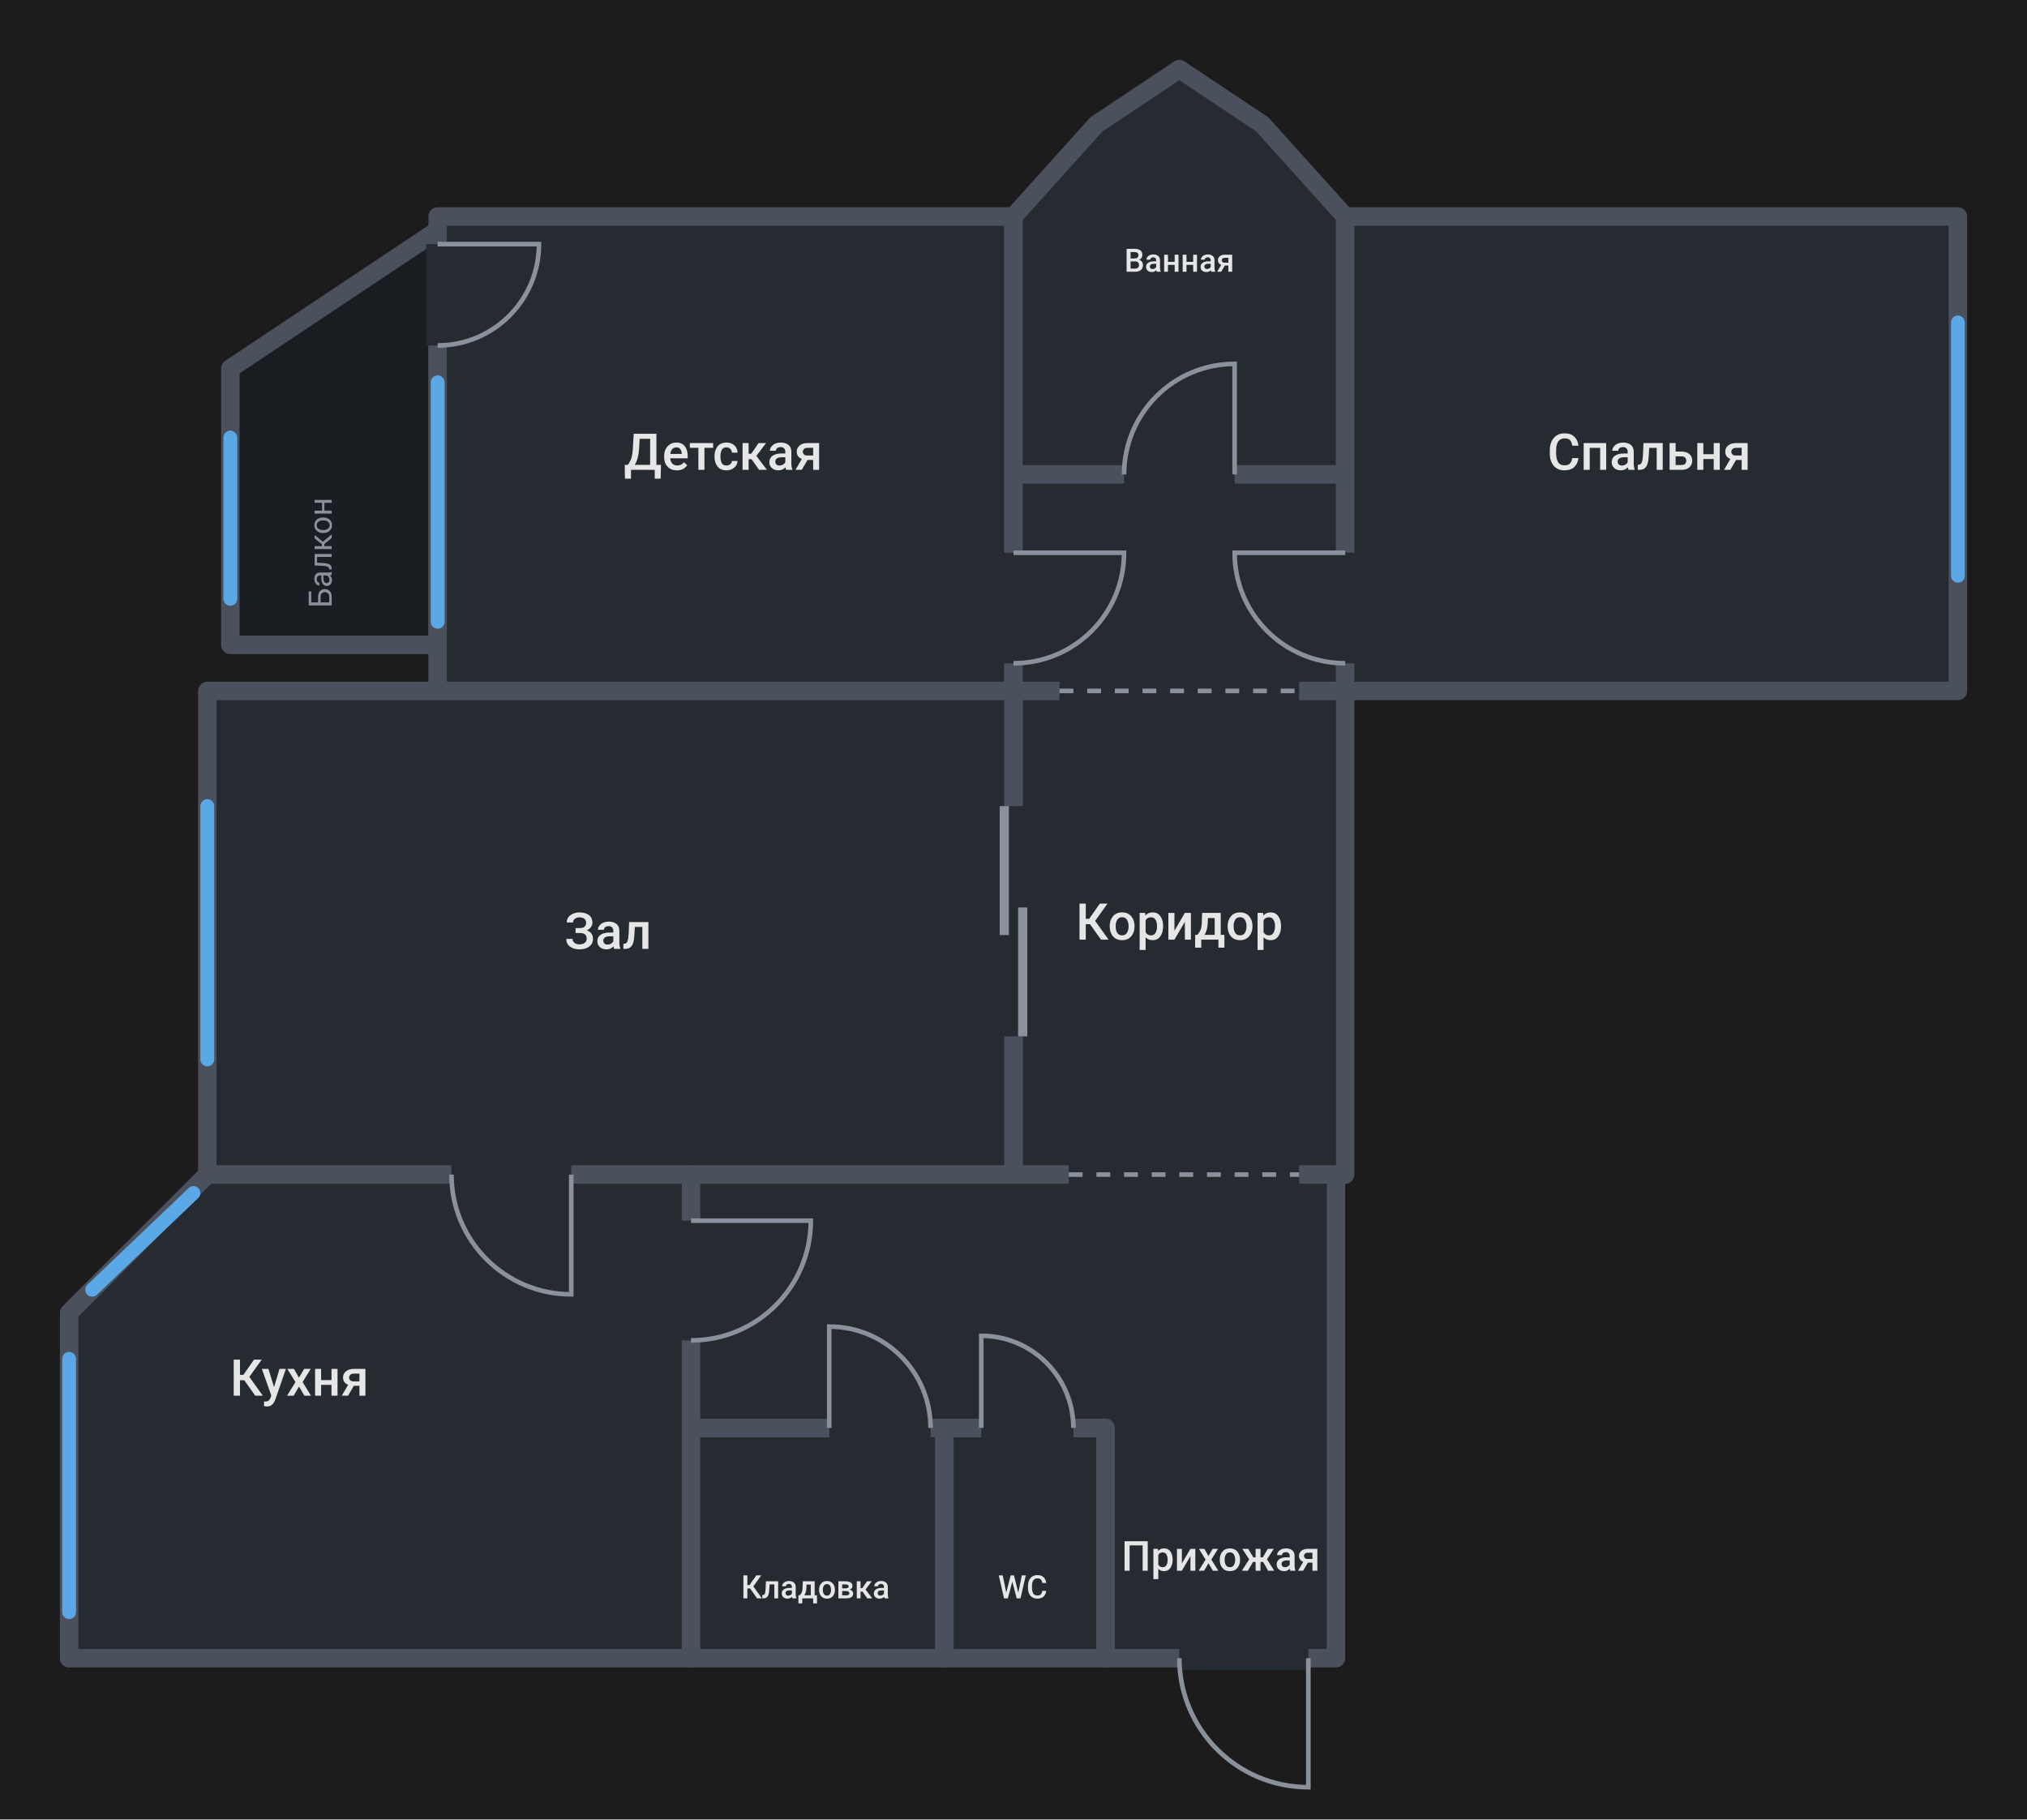
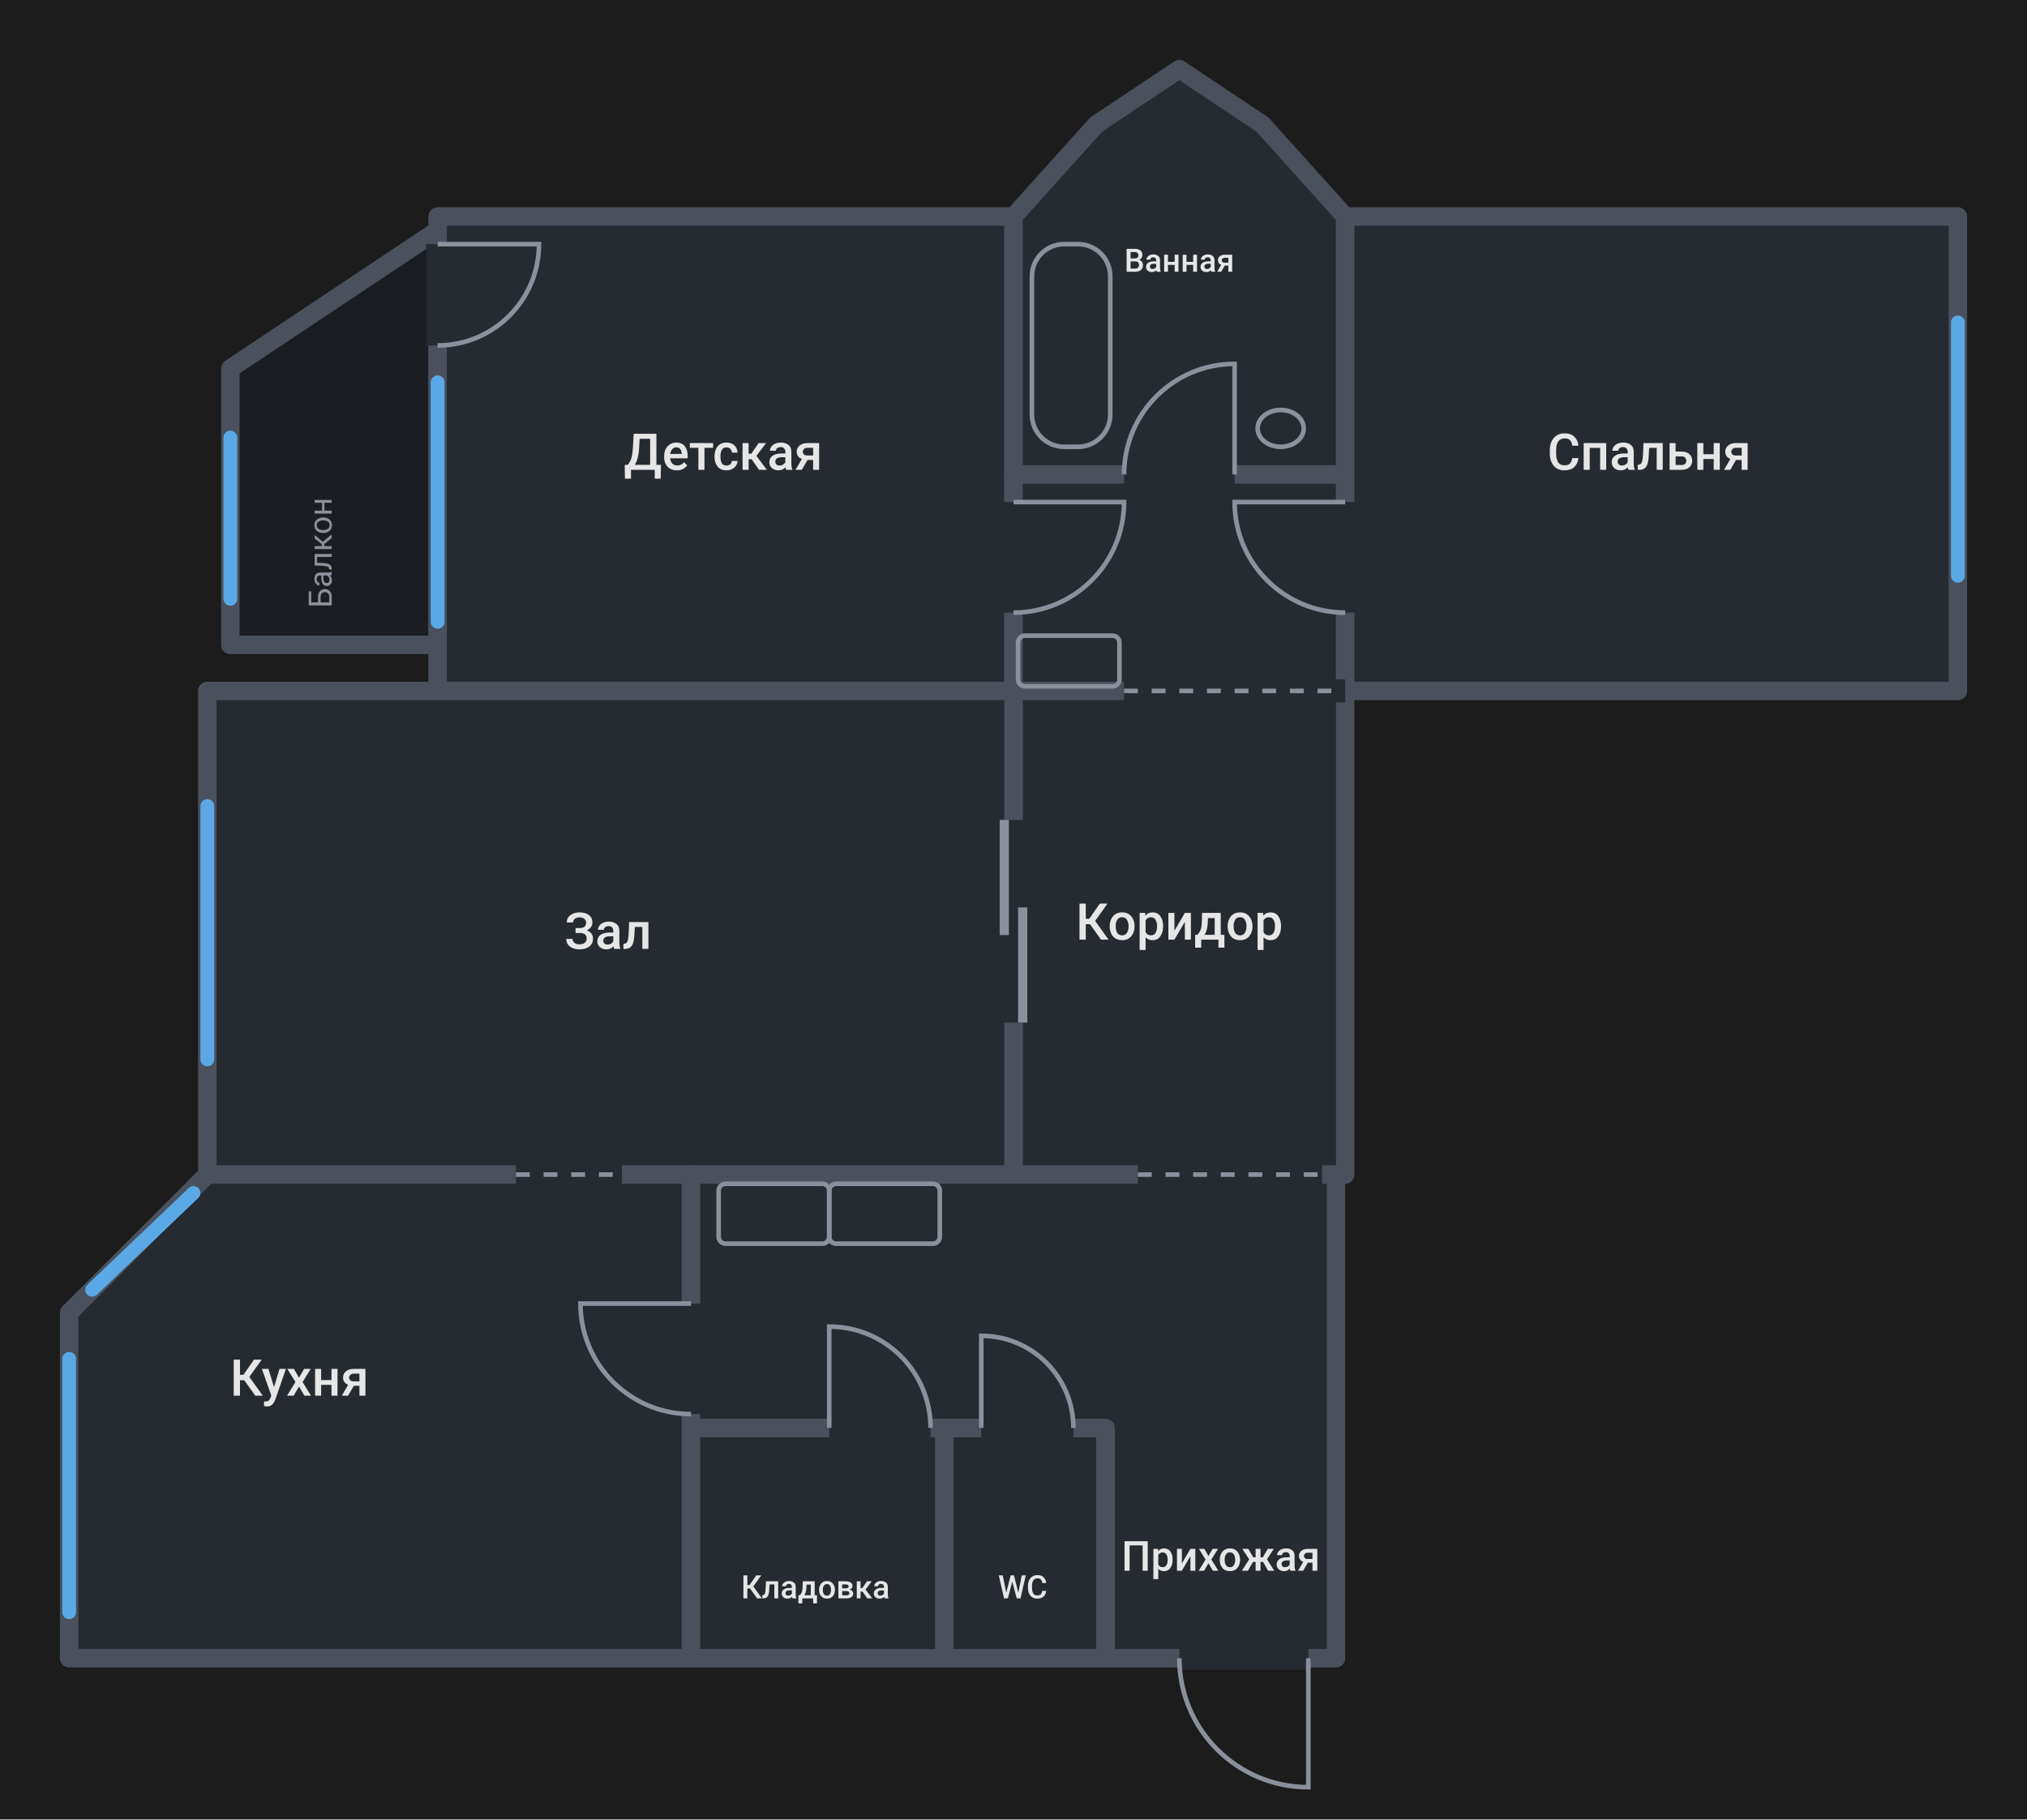
<svg xmlns="http://www.w3.org/2000/svg" viewBox="80 465 440 395" font-family="Roboto, Segoe UI, sans-serif">
  <rect x="-10" y="465" width="620" height="395" fill="#1c1c1c" />
  <polygon id="balcony" points="130,545 175,515 175,605 130,605" fill="#1a1d22" stroke="#4a505c" stroke-width="4" stroke-linejoin="round" />
  <polygon id="kids" points="175,512 300,512 300,615 175,615" fill="#262a31" stroke="#4a505c" stroke-width="4" stroke-linejoin="round" />
  <polygon id="bath" points="300,512 318,492 336,480 354,492 372,512 372,568 300,568" fill="#262a31" stroke="#4a505c" stroke-width="4" stroke-linejoin="round" />
  <polygon id="corridor2" points="300,568 372,568 372,615 300,615" fill="#262a31" stroke="#4a505c" stroke-width="4" stroke-linejoin="round" />
  <polygon id="corridor" points="300,615 372,615 372,720 300,720" fill="#262a31" stroke="#4a505c" stroke-width="4" stroke-linejoin="round" />
  <polygon id="bedroom" points="372,512 505,512 505,615 372,615" fill="#262a31" stroke="#4a505c" stroke-width="4" stroke-linejoin="round" />
  <polygon id="hall" points="125,615 300,615 300,720 125,720" fill="#262a31" stroke="#4a505c" stroke-width="4" stroke-linejoin="round" />
  <polygon id="kitchen" points="125,720 230,720 230,825 95,825 95,750" fill="#262a31" stroke="#4a505c" stroke-width="4" stroke-linejoin="round" />
  <polygon id="storage" points="230,775 285,775 285,825 230,825" fill="#262a31" stroke="#4a505c" stroke-width="4" stroke-linejoin="round" />
  <polygon id="wc" points="285,775 320,775 320,825 285,825" fill="#262a31" stroke="#4a505c" stroke-width="4" stroke-linejoin="round" />
  <polygon id="entry" points="230,720 370,720 370,825 320,825 320,775 230,775" fill="#262a31" stroke="#4a505c" stroke-width="4" stroke-linejoin="round" />
  <line x1="130" y1="560" x2="130" y2="595" stroke="#5aa9e6" stroke-width="3" stroke-linecap="round" />
  <line x1="175" y1="548" x2="175" y2="600" stroke="#5aa9e6" stroke-width="3" stroke-linecap="round" />
  <line x1="505" y1="535" x2="505" y2="590" stroke="#5aa9e6" stroke-width="3" stroke-linecap="round" />
  <line x1="125" y1="640" x2="125" y2="695" stroke="#5aa9e6" stroke-width="3" stroke-linecap="round" />
  <line x1="95" y1="760" x2="95" y2="815" stroke="#5aa9e6" stroke-width="3" stroke-linecap="round" />
  <line x1="100" y1="745" x2="122" y2="724" stroke="#5aa9e6" stroke-width="3" stroke-linecap="round" />
-   <line x1="300" y1="585" x2="300" y2="609" stroke="#262a31" stroke-width="5" />
-   <path d="M300 585 L324 585 A24 24 0 0 1 300 609" fill="none" stroke="#8b919c" stroke-width="1" />
-   <line x1="372" y1="585" x2="372" y2="609" stroke="#262a31" stroke-width="5" />
-   <path d="M372 585 L348 585 A24 24 0 0 0 372 609" fill="none" stroke="#8b919c" stroke-width="1" />
+   <line x1="300" y1="574" x2="300" y2="598" stroke="#262a31" stroke-width="5" />
+   <path d="M300 574 L324 574 A24 24 0 0 1 300 598" fill="none" stroke="#8b919c" stroke-width="1" />
+   <line x1="372" y1="574" x2="372" y2="598" stroke="#262a31" stroke-width="5" />
+   <path d="M372 574 L348 574 A24 24 0 0 0 372 598" fill="none" stroke="#8b919c" stroke-width="1" />
  <line x1="324" y1="568" x2="348" y2="568" stroke="#262a31" stroke-width="5" />
  <path d="M348 568 L348 544 A24 24 0 0 0 324 568" fill="none" stroke="#8b919c" stroke-width="1" />
-   <line x1="300" y1="640" x2="300" y2="690" stroke="#262a31" stroke-width="5" />
-   <line x1="298" y1="640" x2="298" y2="668.0" stroke="#8b919c" stroke-width="2" />
-   <line x1="302" y1="662.0" x2="302" y2="690" stroke="#8b919c" stroke-width="2" />
-   <line x1="230" y1="730" x2="230" y2="756" stroke="#262a31" stroke-width="5" />
-   <path d="M230 730 L256 730 A26 26 0 0 1 230 756" fill="none" stroke="#8b919c" stroke-width="1" />
+   <line x1="300" y1="643" x2="300" y2="687" stroke="#262a31" stroke-width="5" />
+   <line x1="298" y1="643" x2="298" y2="668.0" stroke="#8b919c" stroke-width="2" />
+   <line x1="302" y1="662.0" x2="302" y2="687" stroke="#8b919c" stroke-width="2" />
+   <line x1="230" y1="748" x2="230" y2="772" stroke="#262a31" stroke-width="5" />
+   <path d="M230 748 L206 748 A24 24 0 0 0 230 772" fill="none" stroke="#8b919c" stroke-width="1" />
  <line x1="260" y1="775" x2="282" y2="775" stroke="#262a31" stroke-width="5" />
  <path d="M260 775 L260 753 A22 22 0 0 1 282 775" fill="none" stroke="#8b919c" stroke-width="1" />
  <line x1="293" y1="775" x2="313" y2="775" stroke="#262a31" stroke-width="5" />
  <path d="M293 775 L293 755 A20 20 0 0 1 313 775" fill="none" stroke="#8b919c" stroke-width="1" />
  <line x1="336" y1="825" x2="364" y2="825" stroke="#262a31" stroke-width="5" />
  <path d="M364 825 L364 853 A28 28 0 0 1 336 825" fill="none" stroke="#8b919c" stroke-width="1" />
  <line x1="175" y1="518" x2="175" y2="540" stroke="#262a31" stroke-width="5" />
  <path d="M175 518 L197 518 A22 22 0 0 1 175 540" fill="none" stroke="#8b919c" stroke-width="1" />
-   <line x1="310" y1="615" x2="362" y2="615" stroke="#262a31" stroke-width="5" />
-   <line x1="310" y1="615" x2="362" y2="615" stroke="#8b919c" stroke-width="1" stroke-dasharray="3 3" />
-   <line x1="312" y1="720" x2="362" y2="720" stroke="#262a31" stroke-width="5" />
-   <line x1="312" y1="720" x2="362" y2="720" stroke="#8b919c" stroke-width="1" stroke-dasharray="3 3" />
-   <line x1="178" y1="720" x2="204" y2="720" stroke="#262a31" stroke-width="5" />
-   <path d="M204 720 L204 746 A26 26 0 0 1 178 720" fill="none" stroke="#8b919c" stroke-width="1" />
+   <line x1="324" y1="615" x2="372" y2="615" stroke="#262a31" stroke-width="5" />
+   <line x1="324" y1="615" x2="372" y2="615" stroke="#8b919c" stroke-width="1" stroke-dasharray="3 3" />
+   <line x1="327" y1="720" x2="367" y2="720" stroke="#262a31" stroke-width="5" />
+   <line x1="327" y1="720" x2="367" y2="720" stroke="#8b919c" stroke-width="1" stroke-dasharray="3 3" />
+   <line x1="192" y1="720" x2="215" y2="720" stroke="#262a31" stroke-width="5" />
+   <line x1="192" y1="720" x2="215" y2="720" stroke="#8b919c" stroke-width="1" stroke-dasharray="3 3" />
+   <rect x="301" y="603" width="22" height="11" rx="1.5" fill="none" stroke="#8b919c" stroke-width="1" />
+   <rect x="236" y="722" width="24" height="13" rx="1.5" fill="none" stroke="#8b919c" stroke-width="1" />
+   <rect x="260" y="722" width="24" height="13" rx="1.5" fill="none" stroke="#8b919c" stroke-width="1" />
+   <rect x="304" y="518" width="17" height="44" rx="7" fill="none" stroke="#8b919c" stroke-width="1" />
+   <ellipse cx="358" cy="558" rx="5" ry="4" fill="none" stroke="#8b919c" stroke-width="1" />
  <text x="152" y="585" font-size="7" fill="#8b919c" text-anchor="middle" transform="rotate(-90 152 585)">Балкон</text>
  <text x="237" y="567" font-size="11" font-weight="500" fill="#e6e6e6" text-anchor="middle">Детская</text>
  <text x="336" y="524" font-size="7" font-weight="500" fill="#e6e6e6" text-anchor="middle">Ванная</text>
  <text x="336" y="669" font-size="11" font-weight="500" fill="#e6e6e6" text-anchor="middle">Коридор</text>
  <text x="438" y="567" font-size="11" font-weight="500" fill="#e6e6e6" text-anchor="middle">Спальня</text>
  <text x="212" y="671" font-size="11" font-weight="500" fill="#e6e6e6" text-anchor="middle">Зал</text>
  <text x="145" y="768" font-size="11" font-weight="500" fill="#e6e6e6" text-anchor="middle">Кухня</text>
  <text x="257" y="812" font-size="7" font-weight="500" fill="#e6e6e6" text-anchor="middle">Кладовка</text>
  <text x="302" y="812" font-size="7" font-weight="500" fill="#e6e6e6" text-anchor="middle">WC</text>
  <text x="345" y="806" font-size="9" font-weight="500" fill="#e6e6e6" text-anchor="middle">Прихожая</text>
  <text x="35" y="492" font-size="8" font-weight="600" fill="#8b919c" text-anchor="middle" letter-spacing=".6">УБОРКА</text>
  <rect x="-2" y="500" width="74" height="28" rx="6" fill="#262a31" stroke="#4a505c" stroke-width="1" />
  <text x="43" y="517" font-size="8.5" fill="#e6e6e6" text-anchor="middle">Зал</text>
  <rect x="-2" y="533" width="74" height="28" rx="6" fill="#262a31" stroke="#4a505c" stroke-width="1" />
  <text x="43" y="550" font-size="8.5" fill="#e6e6e6" text-anchor="middle">Кухня</text>
  <rect x="-2" y="566" width="74" height="28" rx="6" fill="#262a31" stroke="#4a505c" stroke-width="1" />
  <text x="43" y="583" font-size="8.5" fill="#e6e6e6" text-anchor="middle">Спальня</text>
  <rect x="-2" y="599" width="74" height="28" rx="6" fill="#262a31" stroke="#4a505c" stroke-width="1" />
  <text x="43" y="616" font-size="8.5" fill="#e6e6e6" text-anchor="middle">Детская</text>
  <rect x="-2" y="632" width="74" height="28" rx="6" fill="#262a31" stroke="#4a505c" stroke-width="1" />
  <text x="43" y="649" font-size="8.5" fill="#e6e6e6" text-anchor="middle">Прихожая</text>
  <rect x="-2" y="665" width="74" height="28" rx="6" fill="#262a31" stroke="#4a505c" stroke-width="1" />
  <text x="43" y="682" font-size="8.5" fill="#e6e6e6" text-anchor="middle">Коридор</text>
  <rect x="-2" y="698" width="74" height="28" rx="6" fill="#262a31" stroke="#4a505c" stroke-width="1" />
  <text x="43" y="715" font-size="7" fill="#e6e6e6" text-anchor="middle">Малый коридор</text>
  <rect x="-2" y="731" width="74" height="28" rx="6" fill="#262a31" stroke="#4a505c" stroke-width="1" />
  <text x="43" y="748" font-size="7" fill="#e6e6e6" text-anchor="middle">Проход к кухне</text>
  <text x="35" y="780" font-size="8" font-weight="600" fill="#8b919c" text-anchor="middle" letter-spacing=".6">КТО УБИРАЕТ</text>
  <rect x="-2" y="788" width="74" height="28" rx="6" fill="#262a31" stroke="#4a505c" stroke-width="1" />
  <rect x="-2" y="822" width="74" height="28" rx="6" fill="#262a31" stroke="#4a505c" stroke-width="1" />
  <text x="43" y="839" font-size="7" fill="#e6e6e6" text-anchor="middle">Всё вместе</text>
  <text x="565" y="492" font-size="8" font-weight="600" fill="#8b919c" text-anchor="middle" letter-spacing=".6">ПОГОДА</text>
  <text x="565" y="548" font-size="8" font-weight="600" fill="#8b919c" text-anchor="middle" letter-spacing=".6">КАМЕРА</text>
  <text x="565" y="628" font-size="8" font-weight="600" fill="#8b919c" text-anchor="middle" letter-spacing=".6">СВЕТ</text>
  <rect x="528" y="646" width="36" height="28" rx="6" fill="#262a31" stroke="#4a505c" stroke-width="1" />
  <text x="553" y="663" font-size="8" fill="#e6e6e6" text-anchor="middle">Вкл</text>
  <rect x="566" y="646" width="36" height="28" rx="6" fill="#262a31" stroke="#4a505c" stroke-width="1" />
  <text x="591" y="663" font-size="8" fill="#e6e6e6" text-anchor="middle">Выкл</text>
  <text x="565" y="692" font-size="8" font-weight="600" fill="#8b919c" text-anchor="middle" letter-spacing=".6">МОКРЫЙ</text>
  <rect x="526" y="726" width="24" height="24" rx="6" fill="#262a31" stroke="#4a505c" stroke-width="1" />
  <rect x="553" y="726" width="24" height="24" rx="6" fill="#262a31" stroke="#4a505c" stroke-width="1" />
  <rect x="580" y="726" width="24" height="24" rx="6" fill="#262a31" stroke="#4a505c" stroke-width="1" />
  <text x="565" y="770" font-size="8" font-weight="600" fill="#8b919c" text-anchor="middle" letter-spacing=".6">СУХОЙ</text>
  <rect x="526" y="804" width="24" height="24" rx="6" fill="#262a31" stroke="#4a505c" stroke-width="1" />
  <rect x="553" y="804" width="24" height="24" rx="6" fill="#262a31" stroke="#4a505c" stroke-width="1" />
  <rect x="580" y="804" width="24" height="24" rx="6" fill="#262a31" stroke="#4a505c" stroke-width="1" />
</svg>
